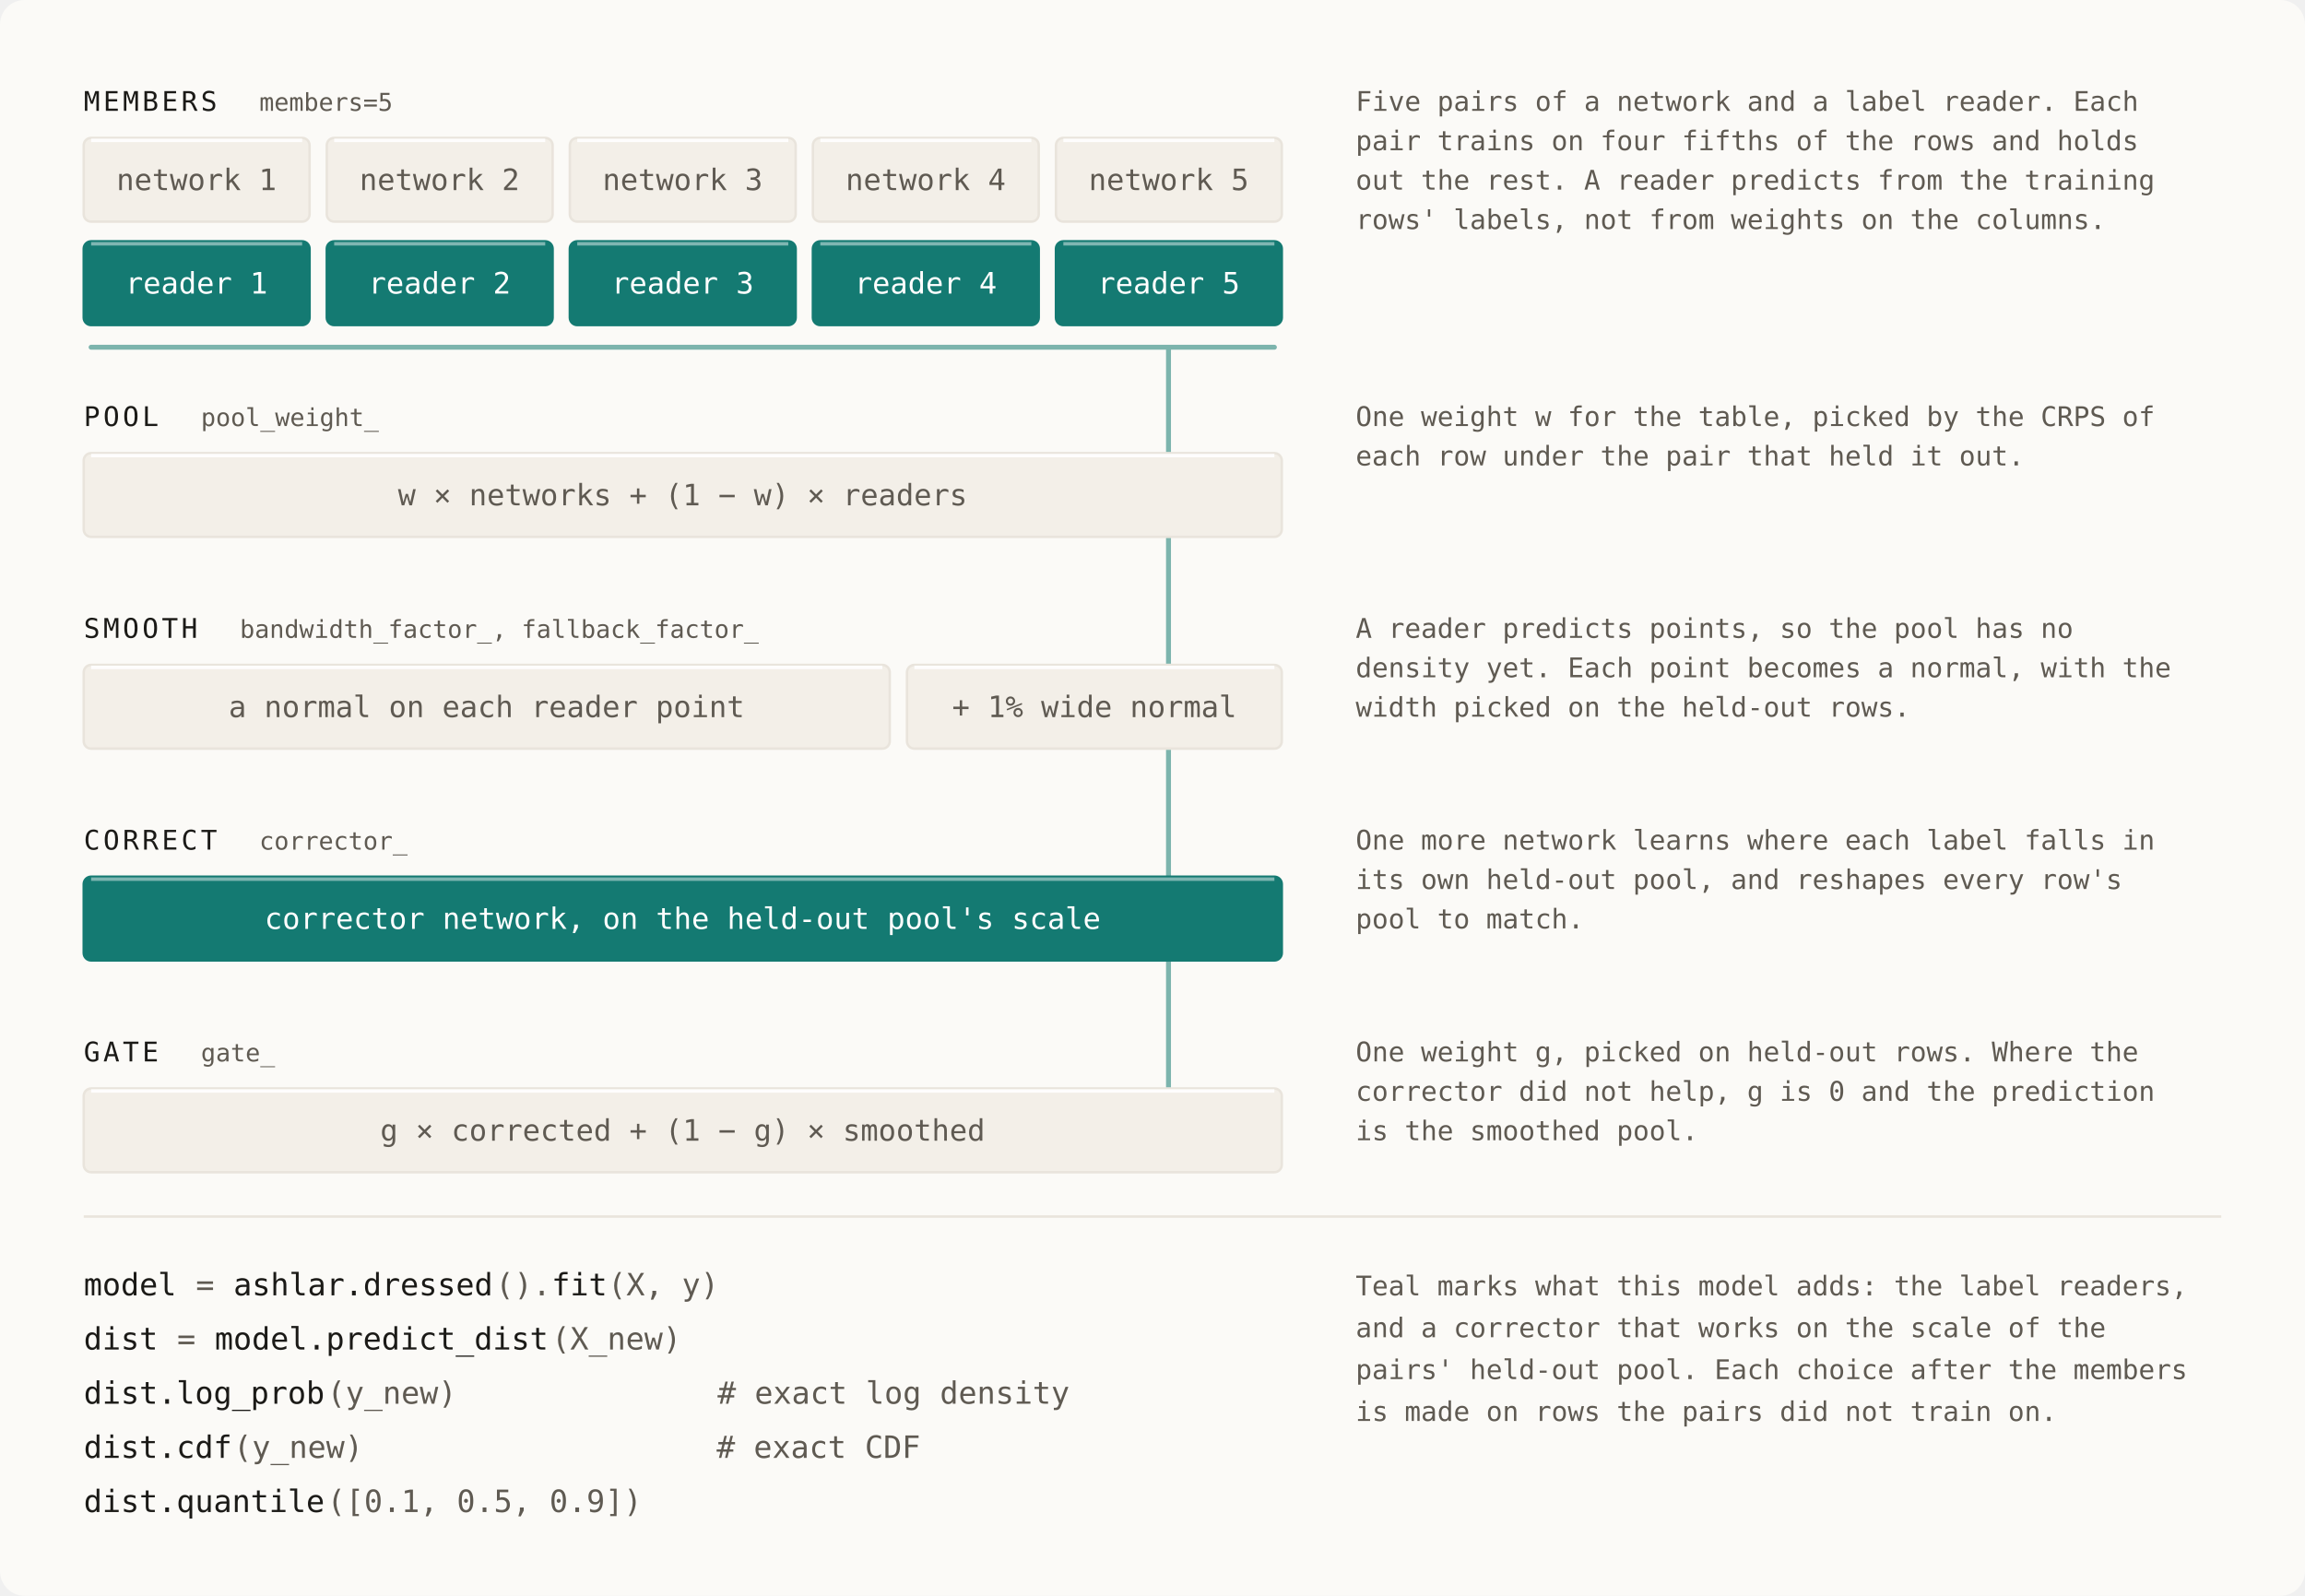
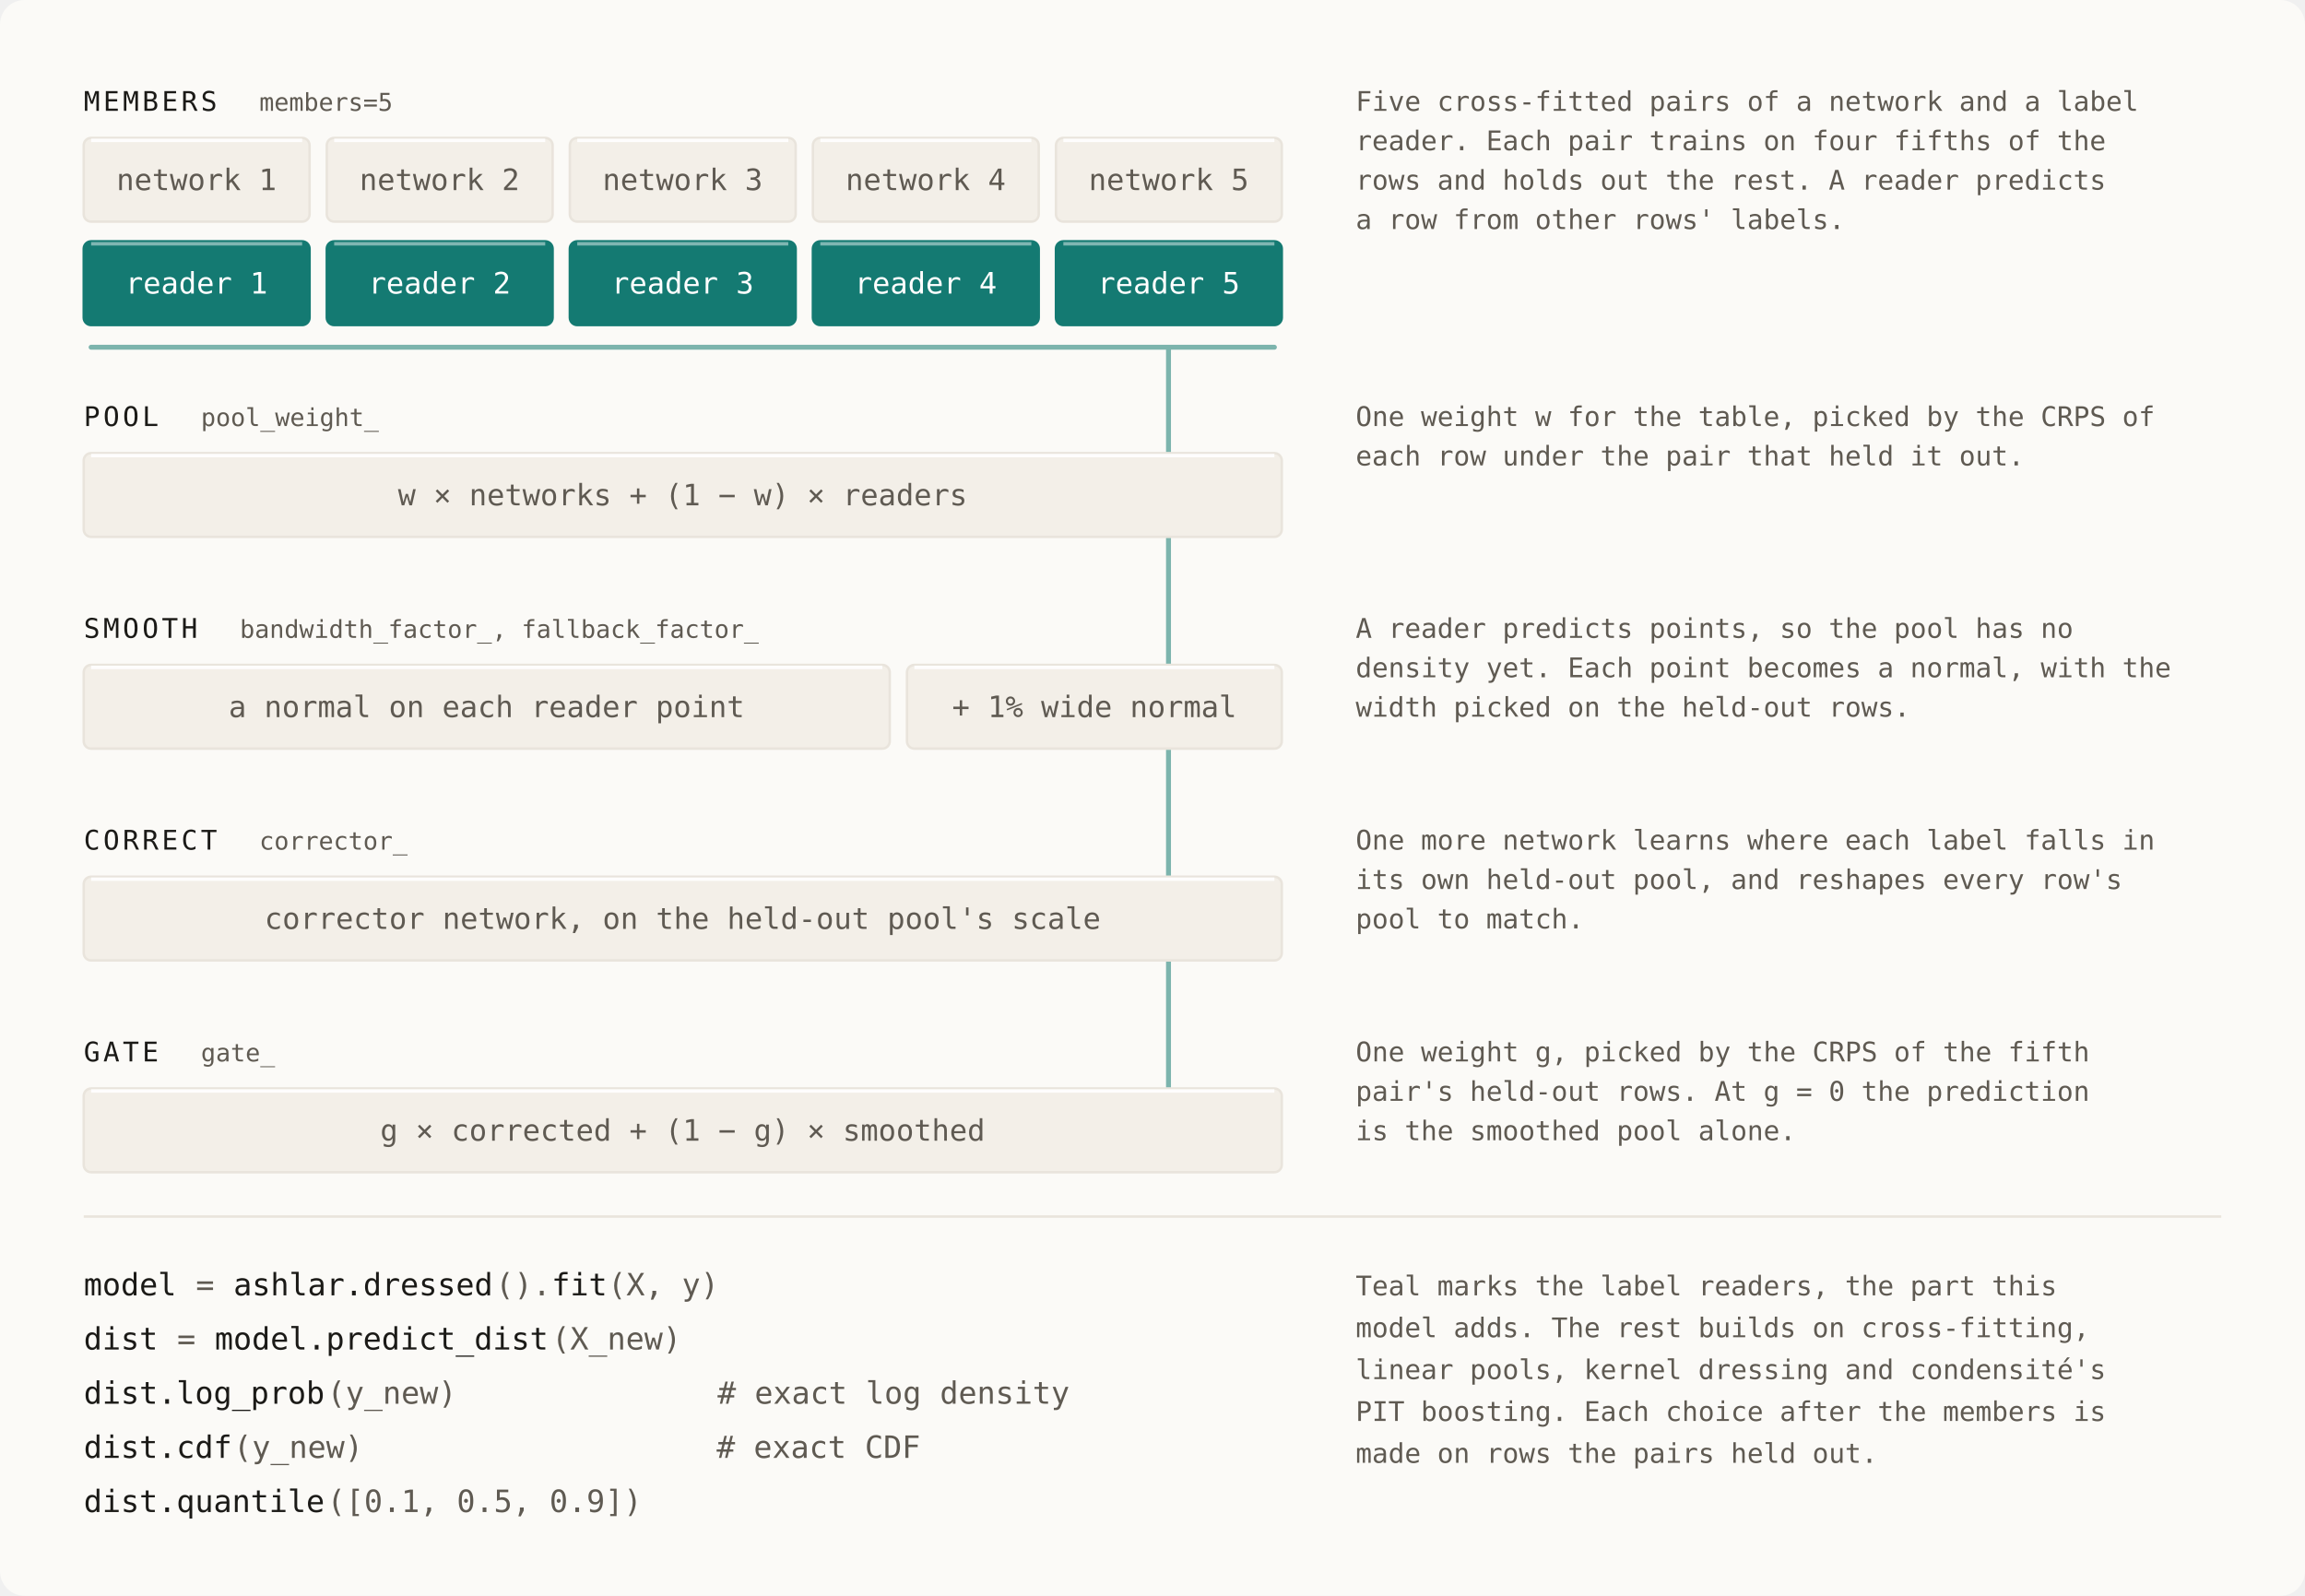
<svg xmlns="http://www.w3.org/2000/svg" viewBox="0 0 936 648" width="936" height="648" role="img" aria-label="The five steps of a dressed model, top to bottom">
  <rect width="936" height="648" rx="10" fill="#fbfaf7" />
  <path d="M37.0 141.0H517.5M474.5 141.0V442.0" fill="none" stroke="#147a72" stroke-width="2" stroke-opacity="0.55" stroke-linecap="round" />
  <text x="34.0" y="45.0" font-family="ui-monospace, SFMono-Regular, Menlo, monospace" font-size="11" letter-spacing="1.3" fill="#1b1a17">MEMBERS</text>
  <text x="105.3" y="45.0" font-family="ui-monospace, SFMono-Regular, Menlo, monospace" font-size="10" fill="#5f5a52">members=5</text>
  <rect x="34.0" y="56.0" width="91.7" height="34.0" rx="3" fill="#f3efe8" stroke="#e9e4dc" stroke-width="1" />
  <path d="M37.0 57.0H122.7" stroke="#ffffff" stroke-opacity="0.90" stroke-width="1.4" />
  <text x="79.8" y="77.2" text-anchor="middle" font-family="ui-monospace, SFMono-Regular, Menlo, monospace" font-size="12" font-weight="400" fill="#5f5a52">network 1</text>
  <rect x="132.7" y="56.0" width="91.7" height="34.0" rx="3" fill="#f3efe8" stroke="#e9e4dc" stroke-width="1" />
  <path d="M135.7 57.0H221.4" stroke="#ffffff" stroke-opacity="0.90" stroke-width="1.4" />
  <text x="178.5" y="77.2" text-anchor="middle" font-family="ui-monospace, SFMono-Regular, Menlo, monospace" font-size="12" font-weight="400" fill="#5f5a52">network 2</text>
  <rect x="231.4" y="56.0" width="91.7" height="34.0" rx="3" fill="#f3efe8" stroke="#e9e4dc" stroke-width="1" />
  <path d="M234.4 57.0H320.1" stroke="#ffffff" stroke-opacity="0.90" stroke-width="1.4" />
  <text x="277.2" y="77.2" text-anchor="middle" font-family="ui-monospace, SFMono-Regular, Menlo, monospace" font-size="12" font-weight="400" fill="#5f5a52">network 3</text>
  <rect x="330.1" y="56.0" width="91.7" height="34.0" rx="3" fill="#f3efe8" stroke="#e9e4dc" stroke-width="1" />
  <path d="M333.1 57.0H418.8" stroke="#ffffff" stroke-opacity="0.90" stroke-width="1.4" />
  <text x="375.9" y="77.2" text-anchor="middle" font-family="ui-monospace, SFMono-Regular, Menlo, monospace" font-size="12" font-weight="400" fill="#5f5a52">network 4</text>
  <rect x="428.8" y="56.0" width="91.7" height="34.0" rx="3" fill="#f3efe8" stroke="#e9e4dc" stroke-width="1" />
  <path d="M431.8 57.0H517.5" stroke="#ffffff" stroke-opacity="0.90" stroke-width="1.4" />
  <text x="474.6" y="77.2" text-anchor="middle" font-family="ui-monospace, SFMono-Regular, Menlo, monospace" font-size="12" font-weight="400" fill="#5f5a52">network 5</text>
  <rect x="34.0" y="98.0" width="91.7" height="34.0" rx="3" fill="#147a72" stroke="#147a72" stroke-width="1" />
  <path d="M37.0 99.0H122.7" stroke="#ffffff" stroke-opacity="0.45" stroke-width="1.4" />
  <text x="79.8" y="119.2" text-anchor="middle" font-family="ui-monospace, SFMono-Regular, Menlo, monospace" font-size="12" font-weight="500" fill="#ffffff">reader 1</text>
  <rect x="132.7" y="98.0" width="91.7" height="34.0" rx="3" fill="#147a72" stroke="#147a72" stroke-width="1" />
  <path d="M135.7 99.0H221.4" stroke="#ffffff" stroke-opacity="0.45" stroke-width="1.4" />
  <text x="178.5" y="119.2" text-anchor="middle" font-family="ui-monospace, SFMono-Regular, Menlo, monospace" font-size="12" font-weight="500" fill="#ffffff">reader 2</text>
  <rect x="231.4" y="98.0" width="91.7" height="34.0" rx="3" fill="#147a72" stroke="#147a72" stroke-width="1" />
  <path d="M234.4 99.0H320.1" stroke="#ffffff" stroke-opacity="0.45" stroke-width="1.4" />
  <text x="277.2" y="119.2" text-anchor="middle" font-family="ui-monospace, SFMono-Regular, Menlo, monospace" font-size="12" font-weight="500" fill="#ffffff">reader 3</text>
  <rect x="330.1" y="98.0" width="91.7" height="34.0" rx="3" fill="#147a72" stroke="#147a72" stroke-width="1" />
  <path d="M333.1 99.0H418.8" stroke="#ffffff" stroke-opacity="0.45" stroke-width="1.4" />
  <text x="375.9" y="119.2" text-anchor="middle" font-family="ui-monospace, SFMono-Regular, Menlo, monospace" font-size="12" font-weight="500" fill="#ffffff">reader 4</text>
  <rect x="428.8" y="98.0" width="91.7" height="34.0" rx="3" fill="#147a72" stroke="#147a72" stroke-width="1" />
  <path d="M431.8 99.0H517.5" stroke="#ffffff" stroke-opacity="0.45" stroke-width="1.4" />
  <text x="474.6" y="119.2" text-anchor="middle" font-family="ui-monospace, SFMono-Regular, Menlo, monospace" font-size="12" font-weight="500" fill="#ffffff">reader 5</text>
-   <text x="550.5" y="45.0" font-family="ui-monospace, SFMono-Regular, Menlo, monospace" font-size="11" fill="#5f5a52">Five pairs of a network and a label reader. Each</text>
-   <text x="550.5" y="61.0" font-family="ui-monospace, SFMono-Regular, Menlo, monospace" font-size="11" fill="#5f5a52">pair trains on four fifths of the rows and holds</text>
-   <text x="550.5" y="77.0" font-family="ui-monospace, SFMono-Regular, Menlo, monospace" font-size="11" fill="#5f5a52">out the rest. A reader predicts from the training</text>
-   <text x="550.5" y="93.0" font-family="ui-monospace, SFMono-Regular, Menlo, monospace" font-size="11" fill="#5f5a52">rows' labels, not from weights on the columns.</text>
+   <text x="550.5" y="45.0" font-family="ui-monospace, SFMono-Regular, Menlo, monospace" font-size="11" fill="#5f5a52">Five cross-fitted pairs of a network and a label</text>
+   <text x="550.5" y="61.0" font-family="ui-monospace, SFMono-Regular, Menlo, monospace" font-size="11" fill="#5f5a52">reader. Each pair trains on four fifths of the</text>
+   <text x="550.5" y="77.0" font-family="ui-monospace, SFMono-Regular, Menlo, monospace" font-size="11" fill="#5f5a52">rows and holds out the rest. A reader predicts</text>
+   <text x="550.5" y="93.0" font-family="ui-monospace, SFMono-Regular, Menlo, monospace" font-size="11" fill="#5f5a52">a row from other rows' labels.</text>
  <text x="34.0" y="173.0" font-family="ui-monospace, SFMono-Regular, Menlo, monospace" font-size="11" letter-spacing="1.3" fill="#1b1a17">POOL</text>
  <text x="81.6" y="173.0" font-family="ui-monospace, SFMono-Regular, Menlo, monospace" font-size="10" fill="#5f5a52">pool_weight_</text>
  <rect x="34.0" y="184.0" width="486.5" height="34.0" rx="3" fill="#f3efe8" stroke="#e9e4dc" stroke-width="1" />
  <path d="M37.0 185.0H517.5" stroke="#ffffff" stroke-opacity="0.90" stroke-width="1.4" />
  <text x="277.2" y="205.2" text-anchor="middle" font-family="ui-monospace, SFMono-Regular, Menlo, monospace" font-size="12" font-weight="400" fill="#5f5a52">w × networks + (1 − w) × readers</text>
  <text x="550.5" y="173.0" font-family="ui-monospace, SFMono-Regular, Menlo, monospace" font-size="11" fill="#5f5a52">One weight w for the table, picked by the CRPS of</text>
  <text x="550.5" y="189.0" font-family="ui-monospace, SFMono-Regular, Menlo, monospace" font-size="11" fill="#5f5a52">each row under the pair that held it out.</text>
  <text x="34.0" y="259.0" font-family="ui-monospace, SFMono-Regular, Menlo, monospace" font-size="11" letter-spacing="1.3" fill="#1b1a17">SMOOTH</text>
  <text x="97.4" y="259.0" font-family="ui-monospace, SFMono-Regular, Menlo, monospace" font-size="10" fill="#5f5a52">bandwidth_factor_, fallback_factor_</text>
  <rect x="34.0" y="270.0" width="327.3" height="34.0" rx="3" fill="#f3efe8" stroke="#e9e4dc" stroke-width="1" />
  <path d="M37.0 271.0H358.3" stroke="#ffffff" stroke-opacity="0.90" stroke-width="1.4" />
  <text x="197.6" y="291.2" text-anchor="middle" font-family="ui-monospace, SFMono-Regular, Menlo, monospace" font-size="12" font-weight="400" fill="#5f5a52">a normal on each reader point</text>
  <rect x="368.3" y="270.0" width="152.2" height="34.0" rx="3" fill="#f3efe8" stroke="#e9e4dc" stroke-width="1" />
  <path d="M371.3 271.0H517.5" stroke="#ffffff" stroke-opacity="0.90" stroke-width="1.4" />
  <text x="444.4" y="291.2" text-anchor="middle" font-family="ui-monospace, SFMono-Regular, Menlo, monospace" font-size="12" font-weight="400" fill="#5f5a52">+ 1% wide normal</text>
  <text x="550.5" y="259.0" font-family="ui-monospace, SFMono-Regular, Menlo, monospace" font-size="11" fill="#5f5a52">A reader predicts points, so the pool has no</text>
  <text x="550.5" y="275.0" font-family="ui-monospace, SFMono-Regular, Menlo, monospace" font-size="11" fill="#5f5a52">density yet. Each point becomes a normal, with the</text>
  <text x="550.5" y="291.0" font-family="ui-monospace, SFMono-Regular, Menlo, monospace" font-size="11" fill="#5f5a52">width picked on the held-out rows.</text>
  <text x="34.0" y="345.0" font-family="ui-monospace, SFMono-Regular, Menlo, monospace" font-size="11" letter-spacing="1.3" fill="#1b1a17">CORRECT</text>
  <text x="105.3" y="345.0" font-family="ui-monospace, SFMono-Regular, Menlo, monospace" font-size="10" fill="#5f5a52">corrector_</text>
-   <rect x="34.0" y="356.0" width="486.5" height="34.0" rx="3" fill="#147a72" stroke="#147a72" stroke-width="1" />
-   <path d="M37.0 357.0H517.5" stroke="#ffffff" stroke-opacity="0.45" stroke-width="1.4" />
-   <text x="277.2" y="377.2" text-anchor="middle" font-family="ui-monospace, SFMono-Regular, Menlo, monospace" font-size="12" font-weight="500" fill="#ffffff">corrector network, on the held-out pool's scale</text>
+   <rect x="34.0" y="356.0" width="486.5" height="34.0" rx="3" fill="#f3efe8" stroke="#e9e4dc" stroke-width="1" />
+   <path d="M37.0 357.0H517.5" stroke="#ffffff" stroke-opacity="0.90" stroke-width="1.4" />
+   <text x="277.2" y="377.2" text-anchor="middle" font-family="ui-monospace, SFMono-Regular, Menlo, monospace" font-size="12" font-weight="400" fill="#5f5a52">corrector network, on the held-out pool's scale</text>
  <text x="550.5" y="345.0" font-family="ui-monospace, SFMono-Regular, Menlo, monospace" font-size="11" fill="#5f5a52">One more network learns where each label falls in</text>
  <text x="550.5" y="361.0" font-family="ui-monospace, SFMono-Regular, Menlo, monospace" font-size="11" fill="#5f5a52">its own held-out pool, and reshapes every row's</text>
  <text x="550.5" y="377.0" font-family="ui-monospace, SFMono-Regular, Menlo, monospace" font-size="11" fill="#5f5a52">pool to match.</text>
  <text x="34.0" y="431.0" font-family="ui-monospace, SFMono-Regular, Menlo, monospace" font-size="11" letter-spacing="1.3" fill="#1b1a17">GATE</text>
  <text x="81.6" y="431.0" font-family="ui-monospace, SFMono-Regular, Menlo, monospace" font-size="10" fill="#5f5a52">gate_</text>
  <rect x="34.0" y="442.0" width="486.5" height="34.0" rx="3" fill="#f3efe8" stroke="#e9e4dc" stroke-width="1" />
  <path d="M37.0 443.0H517.5" stroke="#ffffff" stroke-opacity="0.90" stroke-width="1.4" />
  <text x="277.2" y="463.2" text-anchor="middle" font-family="ui-monospace, SFMono-Regular, Menlo, monospace" font-size="12" font-weight="400" fill="#5f5a52">g × corrected + (1 − g) × smoothed</text>
-   <text x="550.5" y="431.0" font-family="ui-monospace, SFMono-Regular, Menlo, monospace" font-size="11" fill="#5f5a52">One weight g, picked on held-out rows. Where the</text>
-   <text x="550.5" y="447.0" font-family="ui-monospace, SFMono-Regular, Menlo, monospace" font-size="11" fill="#5f5a52">corrector did not help, g is 0 and the prediction</text>
-   <text x="550.5" y="463.0" font-family="ui-monospace, SFMono-Regular, Menlo, monospace" font-size="11" fill="#5f5a52">is the smoothed pool.</text>
+   <text x="550.5" y="431.0" font-family="ui-monospace, SFMono-Regular, Menlo, monospace" font-size="11" fill="#5f5a52">One weight g, picked by the CRPS of the fifth</text>
+   <text x="550.5" y="447.0" font-family="ui-monospace, SFMono-Regular, Menlo, monospace" font-size="11" fill="#5f5a52">pair's held-out rows. At g = 0 the prediction</text>
+   <text x="550.5" y="463.0" font-family="ui-monospace, SFMono-Regular, Menlo, monospace" font-size="11" fill="#5f5a52">is the smoothed pool alone.</text>
  <path d="M34.0 494.0H902.0" stroke="#e9e4dc" stroke-width="1" />
  <text x="34.0" y="526.0" xml:space="preserve" font-family="ui-monospace, SFMono-Regular, Menlo, monospace" font-size="12.5" fill="#1b1a17">model</text>
  <text x="72.0" y="526.0" xml:space="preserve" font-family="ui-monospace, SFMono-Regular, Menlo, monospace" font-size="12.5" fill="#5f5a52"> = </text>
  <text x="94.8" y="526.0" xml:space="preserve" font-family="ui-monospace, SFMono-Regular, Menlo, monospace" font-size="12.5" fill="#1b1a17">ashlar.dressed</text>
  <text x="201.2" y="526.0" xml:space="preserve" font-family="ui-monospace, SFMono-Regular, Menlo, monospace" font-size="12.5" fill="#5f5a52">().</text>
  <text x="224.0" y="526.0" xml:space="preserve" font-family="ui-monospace, SFMono-Regular, Menlo, monospace" font-size="12.5" fill="#1b1a17">fit</text>
  <text x="246.8" y="526.0" xml:space="preserve" font-family="ui-monospace, SFMono-Regular, Menlo, monospace" font-size="12.5" fill="#5f5a52">(X, y)</text>
  <text x="34.0" y="548.0" xml:space="preserve" font-family="ui-monospace, SFMono-Regular, Menlo, monospace" font-size="12.5" fill="#1b1a17">dist</text>
  <text x="64.4" y="548.0" xml:space="preserve" font-family="ui-monospace, SFMono-Regular, Menlo, monospace" font-size="12.5" fill="#5f5a52"> = </text>
  <text x="87.2" y="548.0" xml:space="preserve" font-family="ui-monospace, SFMono-Regular, Menlo, monospace" font-size="12.5" fill="#1b1a17">model.predict_dist</text>
  <text x="224.0" y="548.0" xml:space="preserve" font-family="ui-monospace, SFMono-Regular, Menlo, monospace" font-size="12.5" fill="#5f5a52">(X_new)</text>
  <text x="34.0" y="570.0" xml:space="preserve" font-family="ui-monospace, SFMono-Regular, Menlo, monospace" font-size="12.5" fill="#1b1a17">dist.log_prob</text>
  <text x="132.8" y="570.0" xml:space="preserve" font-family="ui-monospace, SFMono-Regular, Menlo, monospace" font-size="12.5" fill="#5f5a52">(y_new)</text>
  <text x="186.0" y="570.0" xml:space="preserve" font-family="ui-monospace, SFMono-Regular, Menlo, monospace" font-size="12.5" fill="#5f5a52">              # exact log density</text>
  <text x="34.0" y="592.0" xml:space="preserve" font-family="ui-monospace, SFMono-Regular, Menlo, monospace" font-size="12.5" fill="#1b1a17">dist.cdf</text>
  <text x="94.8" y="592.0" xml:space="preserve" font-family="ui-monospace, SFMono-Regular, Menlo, monospace" font-size="12.5" fill="#5f5a52">(y_new)</text>
  <text x="148.0" y="592.0" xml:space="preserve" font-family="ui-monospace, SFMono-Regular, Menlo, monospace" font-size="12.5" fill="#5f5a52">                   # exact CDF</text>
  <text x="34.0" y="614.0" xml:space="preserve" font-family="ui-monospace, SFMono-Regular, Menlo, monospace" font-size="12.5" fill="#1b1a17">dist.quantile</text>
  <text x="132.8" y="614.0" xml:space="preserve" font-family="ui-monospace, SFMono-Regular, Menlo, monospace" font-size="12.5" fill="#5f5a52">([0.1, 0.5, 0.9])</text>
-   <text x="550.5" y="526.0" font-family="ui-monospace, SFMono-Regular, Menlo, monospace" font-size="11" fill="#5f5a52">Teal marks what this model adds: the label readers,</text>
-   <text x="550.5" y="543.0" font-family="ui-monospace, SFMono-Regular, Menlo, monospace" font-size="11" fill="#5f5a52">and a corrector that works on the scale of the</text>
-   <text x="550.5" y="560.0" font-family="ui-monospace, SFMono-Regular, Menlo, monospace" font-size="11" fill="#5f5a52">pairs' held-out pool. Each choice after the members</text>
-   <text x="550.5" y="577.0" font-family="ui-monospace, SFMono-Regular, Menlo, monospace" font-size="11" fill="#5f5a52">is made on rows the pairs did not train on.</text>
+   <text x="550.5" y="526.0" font-family="ui-monospace, SFMono-Regular, Menlo, monospace" font-size="11" fill="#5f5a52">Teal marks the label readers, the part this</text>
+   <text x="550.5" y="543.0" font-family="ui-monospace, SFMono-Regular, Menlo, monospace" font-size="11" fill="#5f5a52">model adds. The rest builds on cross-fitting,</text>
+   <text x="550.5" y="560.0" font-family="ui-monospace, SFMono-Regular, Menlo, monospace" font-size="11" fill="#5f5a52">linear pools, kernel dressing and condensité's</text>
+   <text x="550.5" y="577.0" font-family="ui-monospace, SFMono-Regular, Menlo, monospace" font-size="11" fill="#5f5a52">PIT boosting. Each choice after the members is</text>
+   <text x="550.5" y="594.0" font-family="ui-monospace, SFMono-Regular, Menlo, monospace" font-size="11" fill="#5f5a52">made on rows the pairs held out.</text>
</svg>
